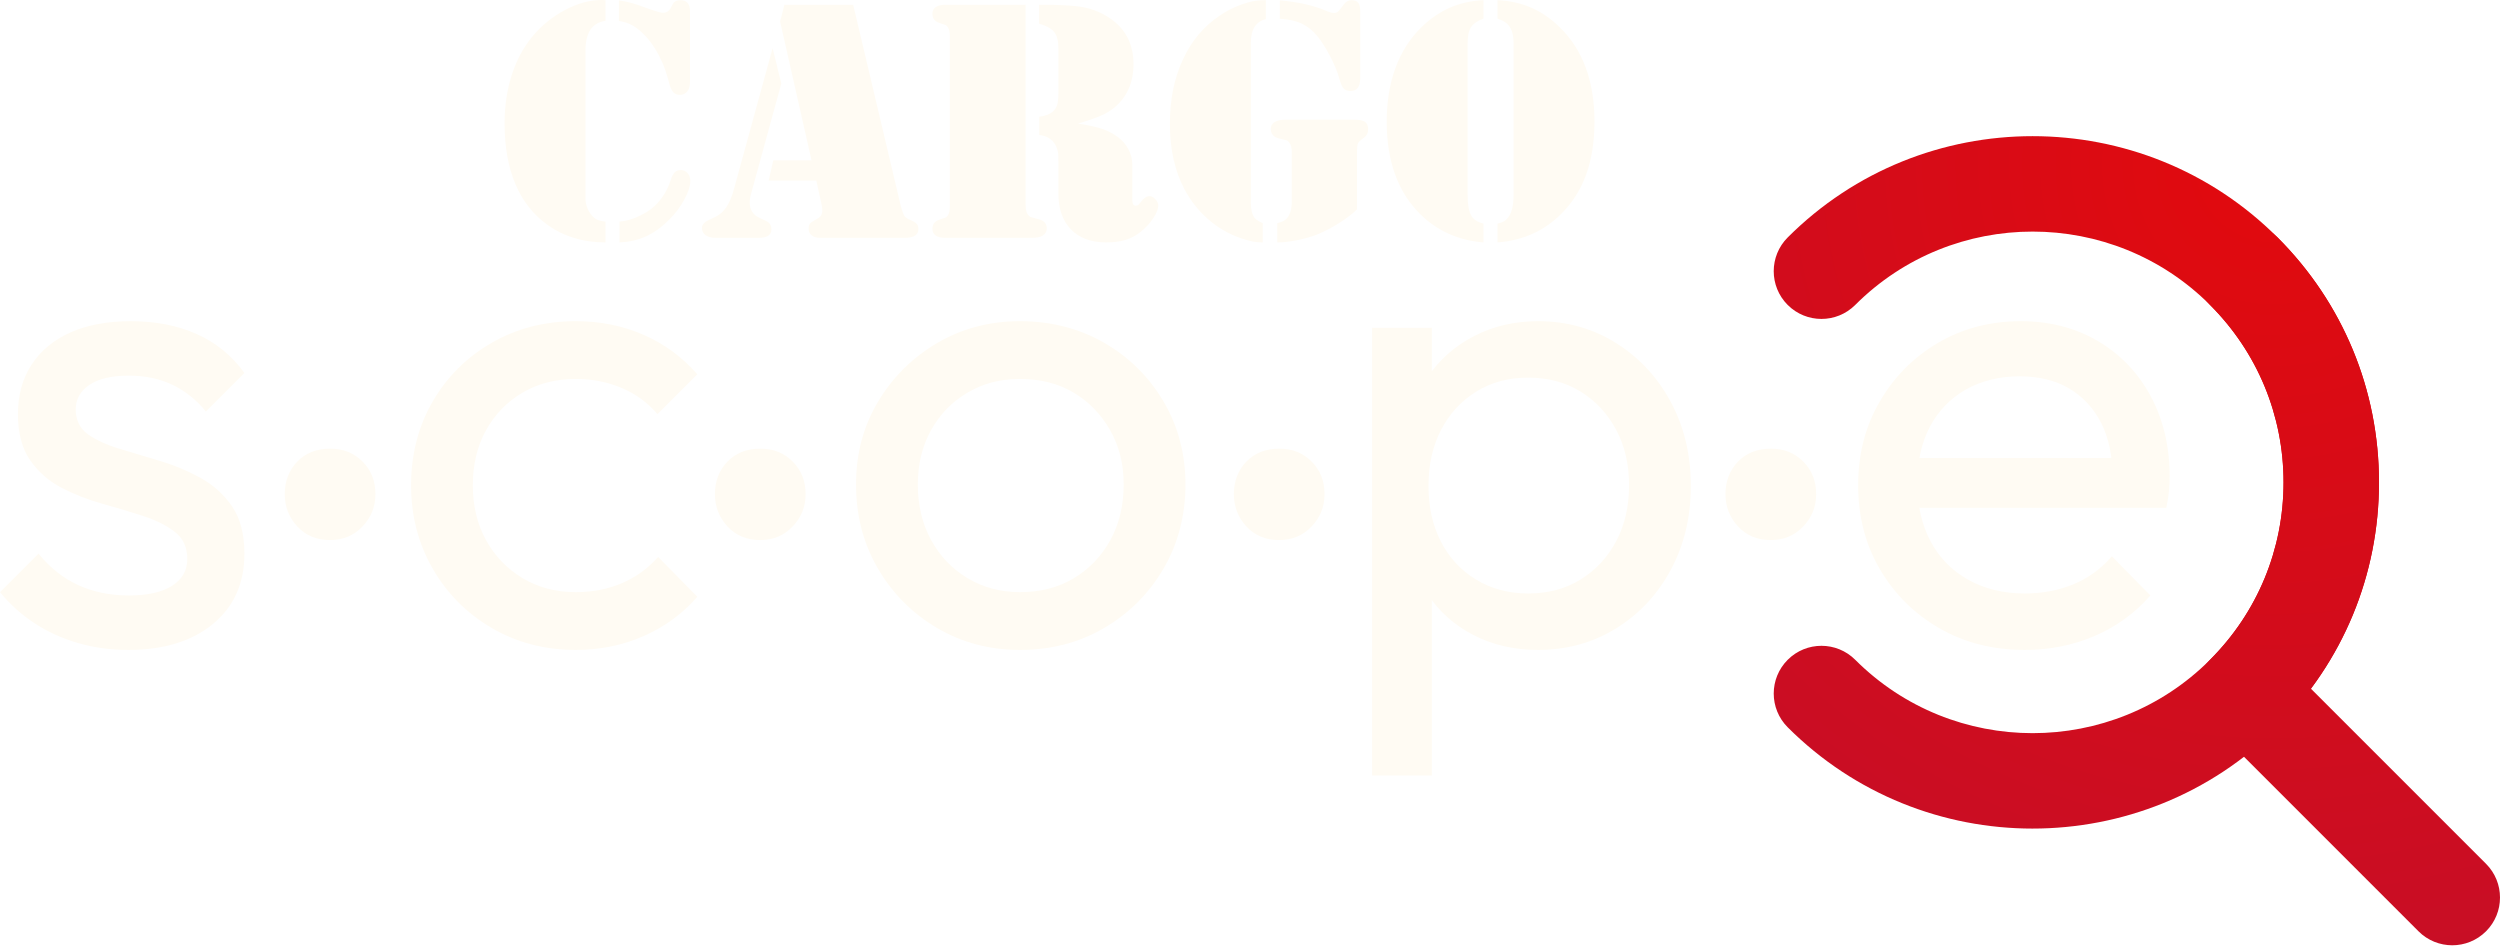
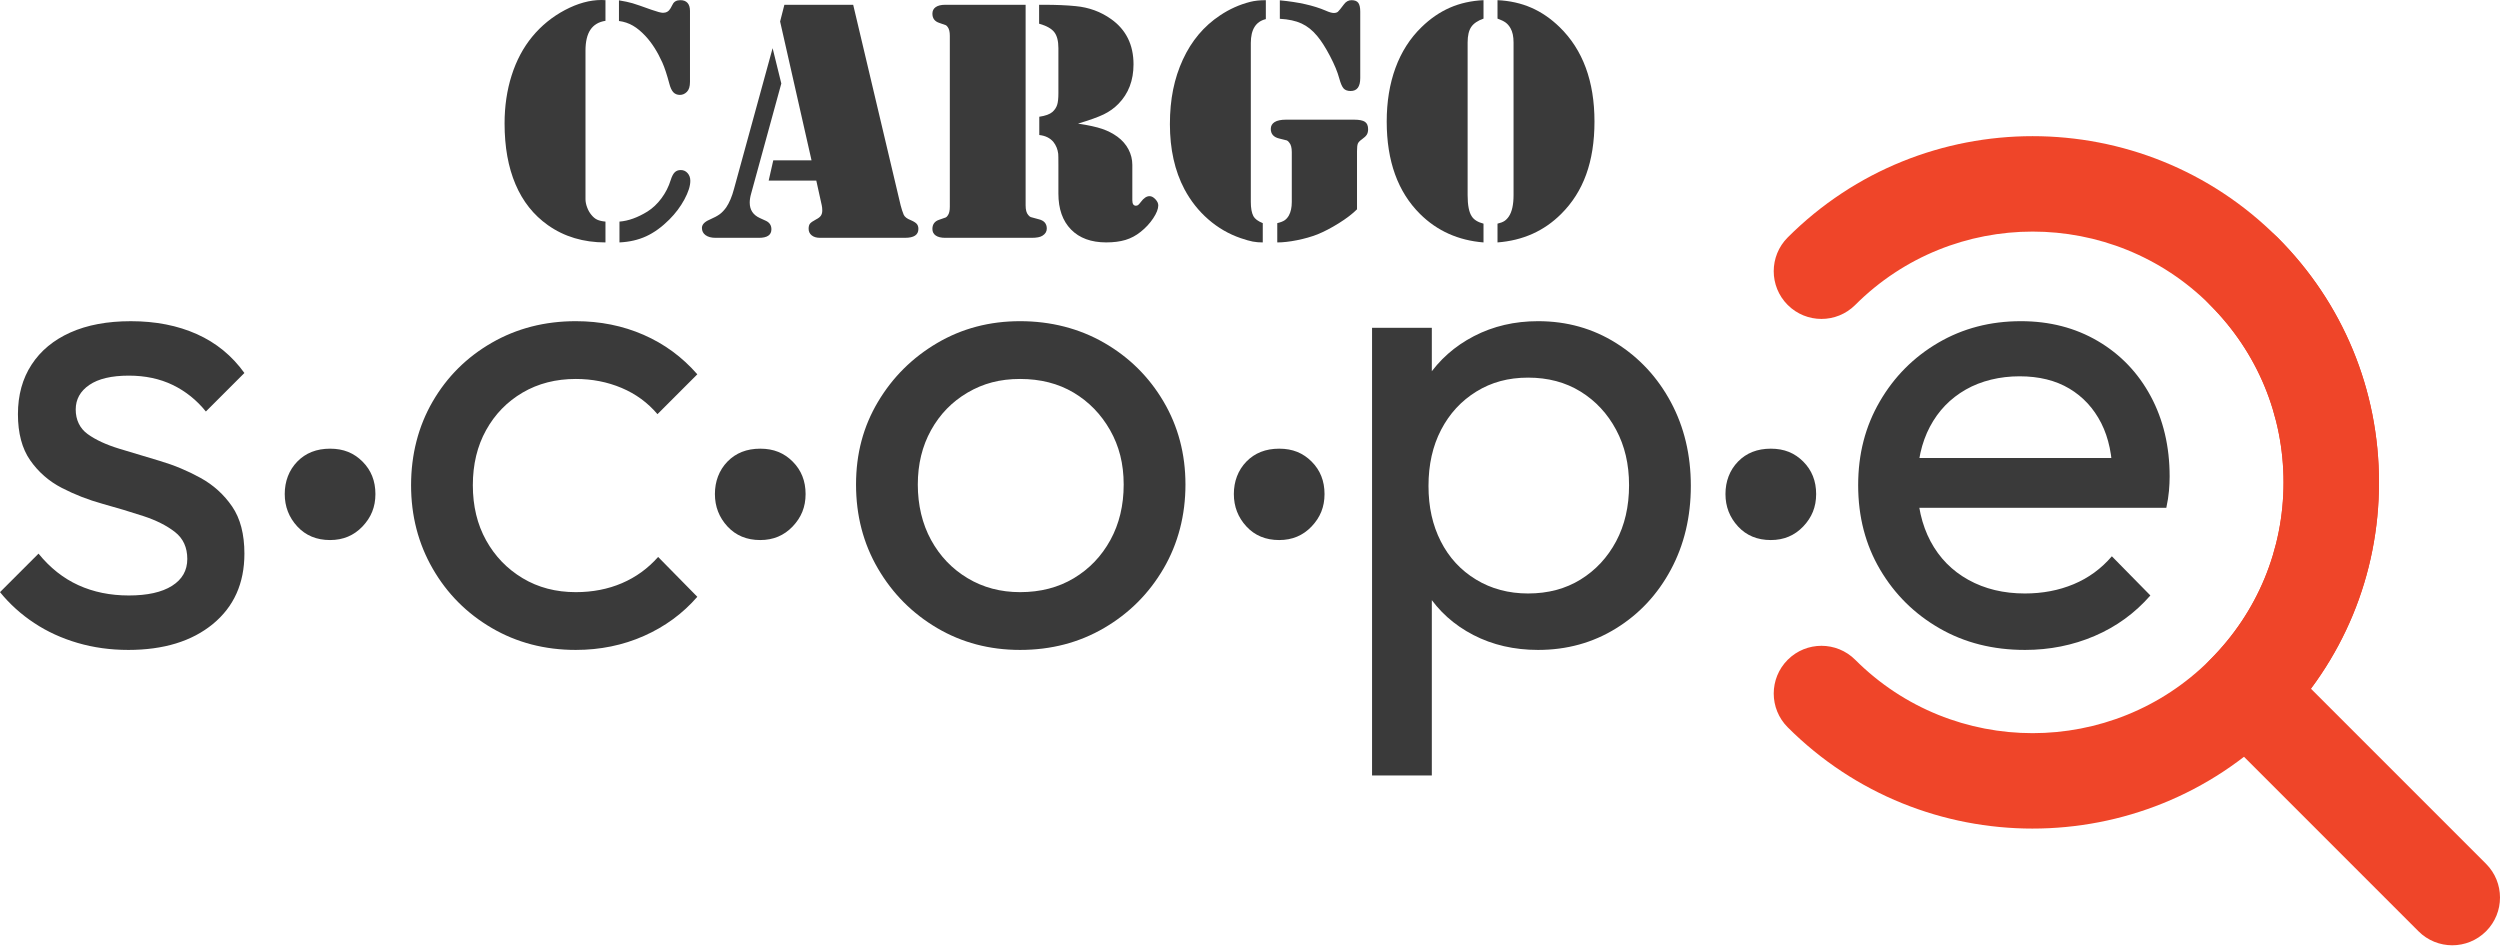
<svg xmlns="http://www.w3.org/2000/svg" xmlns:xlink="http://www.w3.org/1999/xlink" id="Capa_2" data-name="Capa 2" viewBox="0 0 3297.93 1246.99">
  <defs>
    <style>
      .cls-1 {
        fill: url(#Degradado_sin_nombre_92-3);
      }

      .cls-2 {
        fill: url(#Degradado_sin_nombre_92-9);
      }

      .cls-3 {
        fill: url(#Degradado_sin_nombre_92-12);
      }

      .cls-4 {
        fill: url(#Degradado_sin_nombre_92-4);
      }

      .cls-5 {
        fill: url(#Degradado_sin_nombre_92-6);
      }

      .cls-6 {
        fill: url(#Degradado_sin_nombre_92-7);
      }

      .cls-7 {
        fill: url(#Degradado_sin_nombre_92-11);
      }

      .cls-8 {
        fill: url(#Degradado_sin_nombre_92-13);
      }

      .cls-9 {
        fill: url(#Degradado_sin_nombre_92);
      }

      .cls-10 {
        fill: url(#Degradado_sin_nombre_105);
      }

      .cls-11 {
        fill: url(#Degradado_sin_nombre_92-5);
      }

      .cls-12 {
        fill: url(#Degradado_sin_nombre_105-2);
      }

      .cls-13 {
        fill: url(#Degradado_sin_nombre_92-14);
      }

      .cls-14 {
        fill: url(#Degradado_sin_nombre_92-8);
      }

      .cls-15 {
        fill: url(#Degradado_sin_nombre_92-10);
      }

      .cls-16 {
        fill: url(#Degradado_sin_nombre_105-3);
      }

      .cls-17 {
        fill: url(#Degradado_sin_nombre_92-2);
      }
    </style>
    <radialGradient id="Degradado_sin_nombre_92" data-name="Degradado sin nombre 92" cx="2063.88" cy="-53.49" fx="2063.88" fy="-53.49" r="2187.6" gradientUnits="userSpaceOnUse">
-       <stop offset="0" stop-color="#FFFBF3" />
-       <stop offset=".99" stop-color="#FFFBF3" />
+       <stop offset="0" stop-color="#3A3A3A" />
+       <stop offset=".99" stop-color="#3A3A3A" />
    </radialGradient>
    <radialGradient id="Degradado_sin_nombre_92-2" data-name="Degradado sin nombre 92" cx="2063.88" fx="2063.88" r="2187.6" xlink:href="#Degradado_sin_nombre_92" />
    <radialGradient id="Degradado_sin_nombre_92-3" data-name="Degradado sin nombre 92" cx="2063.88" fx="2063.88" r="2187.6" xlink:href="#Degradado_sin_nombre_92" />
    <radialGradient id="Degradado_sin_nombre_92-4" data-name="Degradado sin nombre 92" cx="2063.88" cy="-53.49" fx="2063.88" fy="-53.49" r="2187.6" xlink:href="#Degradado_sin_nombre_92" />
    <radialGradient id="Degradado_sin_nombre_92-5" data-name="Degradado sin nombre 92" cx="2063.88" fx="2063.88" r="2187.6" xlink:href="#Degradado_sin_nombre_92" />
    <radialGradient id="Degradado_sin_nombre_92-6" data-name="Degradado sin nombre 92" cx="2063.88" cy="-53.49" fx="2063.88" fy="-53.49" r="2187.6" xlink:href="#Degradado_sin_nombre_92" />
    <radialGradient id="Degradado_sin_nombre_92-7" data-name="Degradado sin nombre 92" cx="2063.88" cy="-53.49" fx="2063.88" fy="-53.49" r="2187.6" xlink:href="#Degradado_sin_nombre_92" />
    <radialGradient id="Degradado_sin_nombre_92-8" data-name="Degradado sin nombre 92" cx="2063.88" cy="-53.49" fx="2063.88" fy="-53.49" r="2187.6" xlink:href="#Degradado_sin_nombre_92" />
    <radialGradient id="Degradado_sin_nombre_92-9" data-name="Degradado sin nombre 92" cx="2063.88" cy="-53.49" fx="2063.88" fy="-53.49" r="2187.6" xlink:href="#Degradado_sin_nombre_92" />
    <radialGradient id="Degradado_sin_nombre_105" data-name="Degradado sin nombre 105" cx="2998.08" cy="217.29" fx="2998.08" fy="217.29" r="1145.41" gradientUnits="userSpaceOnUse">
-       <stop offset="0" stop-color="#e20a0d" />
-       <stop offset="1" stop-color="#c60e27" />
+       <stop offset="0" stop-color="#EF4529" />
+       <stop offset="1" stop-color="#EF4529" />
    </radialGradient>
    <radialGradient id="Degradado_sin_nombre_105-2" data-name="Degradado sin nombre 105" cy="217.29" fy="217.29" r="1145.41" xlink:href="#Degradado_sin_nombre_105" />
    <radialGradient id="Degradado_sin_nombre_105-3" data-name="Degradado sin nombre 105" cx="2998.08" cy="217.29" fx="2998.08" fy="217.29" r="1145.41" xlink:href="#Degradado_sin_nombre_105" />
    <radialGradient id="Degradado_sin_nombre_92-10" data-name="Degradado sin nombre 92" cx="2063.88" cy="-53.49" fx="2063.88" fy="-53.49" r="2187.6" xlink:href="#Degradado_sin_nombre_92" />
    <radialGradient id="Degradado_sin_nombre_92-11" data-name="Degradado sin nombre 92" cx="2063.88" cy="-53.49" fx="2063.88" fy="-53.49" r="2187.6" xlink:href="#Degradado_sin_nombre_92" />
    <radialGradient id="Degradado_sin_nombre_92-12" data-name="Degradado sin nombre 92" cx="2063.88" cy="-53.49" fx="2063.88" fy="-53.49" r="2187.6" xlink:href="#Degradado_sin_nombre_92" />
    <radialGradient id="Degradado_sin_nombre_92-13" data-name="Degradado sin nombre 92" cx="2063.88" cy="-53.49" fx="2063.88" fy="-53.49" r="2187.6" xlink:href="#Degradado_sin_nombre_92" />
    <radialGradient id="Degradado_sin_nombre_92-14" data-name="Degradado sin nombre 92" cx="2063.88" cy="-53.49" fx="2063.88" fy="-53.49" r="2187.6" xlink:href="#Degradado_sin_nombre_92" />
  </defs>
  <g id="Capa_1-2" data-name="Capa 1">
    <g>
      <g>
        <path class="cls-9" d="M169.09,857.36c-23.37,0-45.56-3.06-66.58-9.2-21.03-6.13-40.17-14.89-57.38-26.28-17.24-11.39-32.28-24.97-45.12-40.74l50.81-50.81c15.19,18.7,32.7,32.57,52.57,41.62,19.85,9.06,42.06,13.58,66.58,13.58s43.51-4.23,56.95-12.7c13.43-8.46,20.15-20.29,20.15-35.49s-5.41-27.01-16.21-35.48c-10.82-8.46-24.68-15.47-41.62-21.03-16.95-5.54-34.91-10.95-53.88-16.2-18.99-5.26-36.95-12.27-53.88-21.03-16.95-8.76-30.81-20.88-41.62-36.35-10.81-15.47-16.2-35.77-16.2-60.89s5.98-46.87,17.96-65.27c11.96-18.4,29.05-32.55,51.25-42.49,22.19-9.93,48.76-14.89,79.72-14.89,32.7,0,61.77,5.7,87.17,17.08,25.41,11.39,46.28,28.48,62.64,51.25l-50.81,50.81c-12.27-15.19-26.87-26.86-43.8-35.05-16.95-8.18-36.22-12.27-57.82-12.27-22.78,0-40.17,4.09-52.13,12.27-11.98,8.19-17.96,18.99-17.96,32.42s5.26,24.83,15.77,32.41c10.51,7.6,24.38,14.02,41.62,19.28,17.22,5.26,35.18,10.66,53.88,16.21,18.69,5.55,36.5,13,53.44,22.34,16.93,9.35,30.81,21.91,41.62,37.67,10.8,15.77,16.21,36.51,16.21,62.2,0,39.14-13.88,70.09-41.62,92.87-27.74,22.78-64.98,34.17-111.7,34.17Z" />
        <path class="cls-17" d="M759.56,857.36c-40.89,0-77.84-9.63-110.83-28.91-33-19.28-59-45.41-77.97-78.41-18.99-32.99-28.48-69.65-28.48-109.95s9.49-77.67,28.48-110.39c18.97-32.71,44.97-58.55,77.97-77.54,32.99-18.97,69.94-28.47,110.83-28.47,32.11,0,61.9,5.99,89.36,17.96,27.45,11.98,51.1,29.35,70.96,52.13l-52.57,52.57c-12.86-15.18-28.62-26.72-47.31-34.61-18.69-7.88-38.85-11.83-60.45-11.83-26.29,0-49.66,5.99-70.09,17.96-20.45,11.98-36.51,28.48-48.19,49.5-11.69,21.03-17.52,45.27-17.52,72.72s5.83,51.69,17.52,72.72c11.68,21.02,27.74,37.67,48.19,49.93,20.44,12.27,43.8,18.4,70.09,18.4,22.19,0,42.49-3.94,60.89-11.83,18.4-7.88,34.31-19.41,47.75-34.61l51.69,52.57c-19.28,22.2-42.79,39.42-70.53,51.69-27.74,12.27-57.68,18.4-89.8,18.4Z" />
        <path class="cls-1" d="M1345.66,857.36c-40.3,0-76.81-9.63-109.51-28.91-32.72-19.28-58.7-45.41-77.98-78.41-19.27-32.99-28.91-69.94-28.91-110.83s9.64-76.66,28.91-109.08c19.28-32.42,45.26-58.26,77.98-77.53,32.7-19.27,69.21-28.91,109.51-28.91s77.83,9.5,110.83,28.47c32.99,18.99,59.14,44.83,78.42,77.54,19.27,32.72,28.91,69.21,28.91,109.51s-9.64,77.83-28.91,110.83c-19.28,33-45.42,59.13-78.42,78.41-33,19.28-69.95,28.91-110.83,28.91ZM1345.66,781.14c26.86,0,50.52-6.13,70.96-18.4,20.44-12.27,36.5-29.04,48.19-50.37,11.68-21.32,17.52-45.69,17.52-73.15s-5.99-50.81-17.96-71.85c-11.98-21.02-28.04-37.52-48.19-49.5-20.14-11.96-43.67-17.96-70.52-17.96s-48.77,5.99-69.21,17.96c-20.45,11.98-36.51,28.48-48.19,49.5-11.69,21.03-17.52,44.98-17.52,71.85s5.83,51.84,17.52,73.15c11.68,21.33,27.74,38.11,48.19,50.37,20.44,12.27,43.51,18.4,69.21,18.4Z" />
        <path class="cls-4" d="M1809.97,1022.95V432.45h78.85v109.51l-14.89,100.75,14.89,101.63v278.6h-78.85ZM2028.99,857.36c-31.54,0-60.01-6.57-85.42-19.71-25.41-13.14-45.71-31.39-60.89-54.76-15.19-23.35-23.65-49.94-25.41-79.72v-125.29c1.75-30.36,10.36-57.08,25.85-80.16,15.47-23.06,35.92-41.18,61.33-54.32,25.41-13.14,53.58-19.71,84.55-19.71,37.96,0,72.28,9.64,102.94,28.91,30.66,19.28,54.76,45.27,72.28,77.98,17.52,32.72,26.28,69.51,26.28,110.39s-8.76,77.69-26.28,110.39c-17.52,32.72-41.62,58.56-72.28,77.53-30.66,18.99-64.98,28.47-102.94,28.47ZM2015.85,782.89c26.28,0,49.34-6.13,69.21-18.4,19.85-12.27,35.48-29.05,46.87-50.37,11.39-21.32,17.08-46,17.08-74.03s-5.7-51.83-17.08-73.15c-11.39-21.32-27.03-38.11-46.87-50.38-19.87-12.26-42.93-18.4-69.21-18.4s-48.49,6.14-68.34,18.4c-19.87,12.27-35.34,29.06-46.43,50.38-11.1,21.32-16.65,45.99-16.65,74.03s5.39,51.84,16.21,73.16c10.8,21.32,26.28,38.11,46.43,50.37,20.15,12.27,43.07,18.4,68.78,18.4Z" />
        <path class="cls-11" d="M2671.15,857.36c-42.06,0-79.59-9.48-112.58-28.47-33.01-18.97-59.14-44.82-78.42-77.53-19.27-32.7-28.91-69.79-28.91-111.27s9.49-77.67,28.48-110.39c18.97-32.71,44.68-58.55,77.09-77.54,32.42-18.97,68.78-28.47,109.08-28.47,37.96,0,71.84,8.76,101.63,26.28,29.78,17.52,53,41.76,69.64,72.72,16.65,30.96,24.97,66.3,24.97,106,0,5.85-.3,12.13-.88,18.84-.59,6.73-1.75,14.17-3.5,22.35h-351.32v-65.71h309.26l-28.91,25.41c0-28.04-4.97-51.83-14.89-71.4-9.94-19.56-23.96-34.74-42.05-45.56-18.11-10.8-40.02-16.21-65.71-16.21s-50.53,5.85-70.96,17.52c-20.46,11.69-36.22,28.04-47.31,49.07-11.1,21.02-16.64,45.86-16.64,74.47s5.83,54.76,17.52,76.66c11.68,21.9,28.32,38.85,49.93,50.81,21.6,11.98,46.44,17.96,74.47,17.96,23.35,0,44.81-4.08,64.39-12.27,19.56-8.17,36.36-20.44,50.38-36.79l50.81,51.69c-20.46,23.37-44.98,41.18-73.59,53.44-28.62,12.27-59.29,18.4-91.99,18.4Z" />
      </g>
      <path class="cls-5" d="M435.43,712.42c-17.8,0-32.21-5.98-43.25-17.94-11.04-11.97-16.56-26.23-16.56-42.79s5.52-31.43,16.56-42.79c11.04-11.35,25.45-17.02,43.25-17.02s31.43,5.68,42.79,17.02c11.35,11.36,17.02,25.62,17.02,42.79s-5.68,30.82-17.02,42.79c-11.36,11.96-25.62,17.94-42.79,17.94Z" />
      <path class="cls-6" d="M1002.9,712.42c-17.8,0-32.21-5.98-43.25-17.94-11.04-11.97-16.56-26.23-16.56-42.79s5.52-31.43,16.56-42.79c11.04-11.35,25.45-17.02,43.25-17.02s31.43,5.68,42.79,17.02c11.35,11.36,17.02,25.62,17.02,42.79s-5.68,30.82-17.02,42.79c-11.36,11.96-25.62,17.94-42.79,17.94Z" />
      <path class="cls-14" d="M1687.47,712.42c-17.8,0-32.21-5.98-43.25-17.94-11.04-11.97-16.56-26.23-16.56-42.79s5.52-31.43,16.56-42.79c11.04-11.35,25.45-17.02,43.25-17.02s31.43,5.68,42.79,17.02c11.35,11.36,17.02,25.62,17.02,42.79s-5.68,30.82-17.02,42.79c-11.36,11.96-25.62,17.94-42.79,17.94Z" />
      <path class="cls-2" d="M2336,712.42c-17.8,0-32.21-5.98-43.25-17.94-11.04-11.97-16.56-26.23-16.56-42.79s5.52-31.43,16.56-42.79c11.04-11.35,25.45-17.02,43.25-17.02s31.43,5.68,42.79,17.02c11.35,11.36,17.02,25.62,17.02,42.79s-5.68,30.82-17.02,42.79c-11.36,11.96-25.62,17.94-42.79,17.94Z" />
      <path class="cls-10" d="M2681.39,1093.04c-117.02.01-234-44.53-323.09-133.61-24.59-24.59-24.59-64.47,0-89.06,24.6-24.58,64.46-24.58,89.06,0,129.05,129.05,339.02,129.05,468.07,0,62.52-62.51,96.95-145.63,96.95-234.04s-34.43-171.53-96.95-234.04c-24.59-24.59-24.59-64.47,0-89.06,24.6-24.58,64.46-24.58,89.06,0,86.3,86.3,133.83,201.05,133.83,323.1s-47.53,236.79-133.83,323.09c-89.07,89.06-206.1,133.61-323.09,133.61Z" />
      <path class="cls-12" d="M2959.95,977.87c-16.12,0-32.23-6.15-44.53-18.44-24.59-24.59-24.59-64.47,0-89.06,62.52-62.51,96.95-145.63,96.95-234.04s-34.43-171.52-96.95-234.04c-129.05-129.05-339.02-129.05-468.07,0-24.6,24.58-64.46,24.58-89.06,0-24.59-24.59-24.59-64.47,0-89.06,178.15-178.15,468.03-178.15,646.18,0,86.3,86.3,133.83,201.05,133.83,323.09s-47.53,236.8-133.83,323.1c-12.3,12.29-28.42,18.44-44.53,18.44Z" />
      <path class="cls-16" d="M3234.96,1246.99c-16.12,0-32.23-6.15-44.53-18.44l-236.92-236.92c-24.59-24.59-24.59-64.47,0-89.06,24.6-24.58,64.46-24.58,89.06,0l236.92,236.92c24.59,24.59,24.59,64.47,0,89.06-12.3,12.29-28.41,18.44-44.53,18.44Z" />
      <g>
        <path class="cls-15" d="M798.71.22v27.25c-8.86,1.35-15.46,5.26-19.82,11.72-4.36,6.45-6.53,15.69-6.53,27.7v195.71c0,3.46.71,7.09,2.14,10.92,1.42,3.83,3.26,7.09,5.52,9.8,2.4,3,4.96,5.15,7.66,6.42,2.71,1.28,6.38,2.14,11.04,2.59v27.47c-29.13,0-54.43-7.58-75.9-22.75-18.92-13.36-33.19-31.34-42.79-53.94-9.61-22.59-14.41-49.36-14.41-80.29,0-22.67,3.11-43.8,9.34-63.4,6.23-19.59,15.28-36.6,27.14-51.01,12.01-14.56,26.38-26.27,43.13-35.14,16.74-8.86,32.84-13.28,48.31-13.28l5.18.22ZM816.51,27.7V.45c7.35,1.2,13.32,2.48,17.9,3.83,4.58,1.35,12.87,4.2,24.88,8.56,7.66,2.7,12.76,4.05,15.32,4.05,4.36,0,7.66-1.95,9.91-5.86l2.93-5.41c1.81-3.6,5.18-5.41,10.14-5.41,4.05,0,7.17,1.2,9.35,3.61,2.17,2.4,3.27,5.94,3.27,10.58v93.69c0,6.01-1.35,10.36-4.06,13.06-2.7,2.71-5.78,4.05-9.23,4.05s-6.5-1.16-8.67-3.49c-2.17-2.32-3.94-6.12-5.29-11.37-3.16-11.86-6.23-21.17-9.24-27.93-6.46-14.27-13.81-25.82-22.07-34.68-5.55-6.01-11.11-10.62-16.66-13.85-5.56-3.23-11.72-5.3-18.47-6.19ZM817.18,319.8v-27.47c11.71-.9,24.02-5.33,36.94-13.29,6.91-4.36,13.06-10.17,18.47-17.46,5.41-7.28,9.46-15.27,12.16-23.98,1.5-4.8,3.26-8.22,5.3-10.25,2.03-2.03,4.69-3.04,7.99-3.04,3.6,0,6.6,1.35,9,4.06,2.4,2.7,3.61,6.08,3.61,10.13,0,6.76-2.59,14.94-7.77,24.55-5.18,9.61-11.83,18.47-19.93,26.57-9.91,9.91-20.09,17.27-30.52,22.07-10.43,4.8-22.18,7.5-35.25,8.1Z" />
        <path class="cls-7" d="M1019.2,63.51l11.49,46.62-39.87,145.49c-1.2,4.21-1.8,8.11-1.8,11.72,0,9.46,4.43,16.22,13.29,20.27l7.88,3.61c4.95,2.25,7.43,6.01,7.43,11.26,0,7.51-5.48,11.26-16.44,11.26h-57.21c-5.55,0-9.94-1.16-13.17-3.49-3.23-2.33-4.84-5.52-4.84-9.57,0-4.35,3.3-7.96,9.91-10.81,6.16-2.71,10.7-5.14,13.63-7.32,2.93-2.17,5.74-5.14,8.45-8.89,4.2-6.16,7.66-14.34,10.36-24.55l50.9-185.58ZM1034.74,6.3h90.76l62.61,264.63c1.2,4.66,2.55,8.78,4.05,12.39,1.35,2.85,4.36,5.18,9.01,6.98,3.9,1.65,6.6,3.3,8.1,4.95,1.5,1.65,2.25,3.9,2.25,6.76,0,7.81-5.85,11.71-17.57,11.71h-112.38c-4.51,0-8.11-1.09-10.81-3.26-2.71-2.17-4.05-5.07-4.05-8.67,0-3,.6-5.26,1.8-6.76,1.2-1.5,3.9-3.38,8.1-5.63,3-1.5,5.11-3.15,6.31-4.95,1.2-1.8,1.8-4.05,1.8-6.76,0-2.55-.23-4.8-.67-6.76l-7.21-32.66h-62.83l6.08-26.8h50.45l-41.44-183.1,5.63-22.07Z" />
        <path class="cls-3" d="M1352.97,6.3v264.63c0,5.86,1.13,10.07,3.38,12.62,1.2,1.5,2.32,2.44,3.38,2.82,1.05.38,4.51,1.31,10.36,2.82,7.21,1.65,10.81,5.78,10.81,12.38,0,3.91-1.95,7.06-5.85,9.46-2.85,1.81-7.59,2.71-14.19,2.71h-113.97c-5.41,0-9.57-1.02-12.5-3.04-2.93-2.03-4.39-4.91-4.39-8.67,0-6.16,3-10.21,9.01-12.16,4.95-1.65,7.84-2.67,8.67-3.04.82-.37,1.69-1.24,2.59-2.59,1.81-2.4,2.71-6.23,2.71-11.48V47.29c0-5.26-.9-9.08-2.71-11.48-.9-1.35-1.77-2.21-2.59-2.59-.83-.38-3.72-1.39-8.67-3.04-6.01-1.95-9.01-6.01-9.01-12.16,0-3.75,1.46-6.64,4.39-8.67,2.93-2.03,7.09-3.04,12.5-3.04h106.08ZM1422.11,163.06c13.81,2.1,24.44,4.43,31.87,6.98,7.44,2.56,14.15,6.01,20.16,10.36,6.31,4.65,11.15,10.21,14.53,16.66,3.37,6.46,5.06,13.29,5.06,20.49v46.63c0,4.8,1.58,7.2,4.73,7.2,1.2,0,2.21-.34,3.04-1.02.82-.67,1.99-1.99,3.49-3.94,3.75-5.11,7.58-7.66,11.48-7.66,2.56,0,5.11,1.35,7.66,4.05,2.56,2.7,3.83,5.41,3.83,8.1,0,4.66-2.22,10.32-6.64,17-4.43,6.69-9.95,12.65-16.56,17.9-6.16,4.96-12.84,8.52-20.04,10.7-7.21,2.17-15.69,3.26-25.45,3.26-19.82,0-35.28-5.66-46.39-17-11.11-11.34-16.67-27.14-16.67-47.41v-37.84c0-8.4-.08-13.28-.23-14.64-.75-6.01-2.85-11.19-6.3-15.54-4.36-5.25-10.58-8.33-18.69-9.23v-24.1c8.11-1.2,13.89-3.3,17.34-6.3,3-2.71,5.07-5.78,6.19-9.24,1.13-3.45,1.69-8.56,1.69-15.32v-59.68c0-9.46-1.84-16.51-5.52-21.17-3.68-4.65-10.32-8.34-19.93-11.04V6.3h5.85c16.67,0,30.86.6,42.57,1.8,17.41,1.66,32.95,7.36,46.62,17.11,19.67,13.97,29.5,33.86,29.5,59.68,0,21.17-6.61,38.52-19.82,52.03-5.55,5.7-12.05,10.36-19.48,13.96-7.44,3.6-18.73,7.66-33.9,12.16Z" />
        <path class="cls-8" d="M1669.86.22v25c-13.21,3.16-19.82,13.66-19.82,31.53v209.68c0,8.1,1.13,14.34,3.38,18.69,1.95,3.61,6.08,6.69,12.39,9.24v25.45c-4.81,0-9.2-.38-13.18-1.13-3.97-.75-9.27-2.25-15.87-4.5-15.77-5.41-30.04-13.66-42.79-24.78-12.76-11.11-23.28-24.4-31.53-39.86-12.76-24.17-19.14-52.78-19.14-85.81s5.7-60.36,17.11-85.13c11.41-24.77,27.78-44.22,49.1-58.33,12.31-8.25,25.52-14.19,39.63-17.79,5.86-1.5,12.76-2.25,20.72-2.25ZM1790.12,276.12c-6.01,6.01-14,12.12-23.98,18.35-9.99,6.23-19.41,11.15-28.27,14.75-8.1,3.15-17.08,5.7-26.91,7.66-9.84,1.95-18.51,2.93-26.02,2.93v-25.45c4.36-1.05,7.62-2.33,9.8-3.83,2.17-1.5,4.01-3.6,5.52-6.3,2.55-4.65,3.83-10.58,3.83-17.79v-65.77c0-5.86-1.13-10.06-3.38-12.61-1.06-1.5-2.1-2.44-3.15-2.82-1.06-.38-4.51-1.24-10.36-2.59-7.2-1.81-10.81-6.01-10.81-12.62,0-3.9,1.69-6.9,5.07-9.01,3.38-2.1,8.37-3.15,14.98-3.15h89.86c6.76,0,11.52.95,14.3,2.82,2.78,1.88,4.17,5.15,4.17,9.8,0,2.85-.56,5.22-1.69,7.09-1.13,1.88-3.19,3.86-6.19,5.97-3,2.1-4.88,4.05-5.63,5.85-.75,1.81-1.13,5.11-1.13,9.91v76.8ZM1688.32,24.77V.45c24.47,2.25,44.59,6.76,60.36,13.52,4.65,2.1,8.25,3.15,10.81,3.15,2.4,0,4.24-.56,5.52-1.69,1.28-1.13,3.86-4.32,7.77-9.57,2.71-3.75,6.08-5.63,10.14-5.63s7.17,1.17,8.89,3.5c1.73,2.33,2.59,6.19,2.59,11.6v87.61c0,11.41-4.2,17.11-12.61,17.11-4.21,0-7.32-1.13-9.35-3.38-2.03-2.25-3.94-6.68-5.74-13.28-2.25-8.41-6.3-18.21-12.16-29.39-5.85-11.19-11.48-20.01-16.89-26.46-6.16-7.51-13.06-13.02-20.72-16.55-7.66-3.53-17.19-5.59-28.6-6.19Z" />
        <path class="cls-13" d="M1957,24.55c-7.66,2.71-13.06,6.38-16.22,11.04-3.15,4.65-4.73,11.48-4.73,20.49v201.35c0,13.21,1.81,22.52,5.41,27.93,2.85,4.51,8.03,7.74,15.54,9.68v24.77c-33.33-2.7-61.26-15.24-83.78-37.61-29.28-29.13-43.91-69.74-43.91-121.84,0-26.13,3.86-49.73,11.59-70.83,7.74-21.1,19.18-39,34.35-53.71,11.56-11.26,24.02-19.82,37.39-25.68,13.36-5.85,28.15-9.15,44.37-9.91v24.33ZM1975.47,24.55V.22c16.22.76,31.04,4.06,44.48,9.91,13.43,5.86,25.93,14.42,37.5,25.68,30.62,29.88,45.94,71.39,45.94,124.54s-14.64,92.71-43.91,121.84c-22.53,22.52-50.53,35.06-84.01,37.61v-24.77c3.9-.9,6.95-2.06,9.12-3.49,2.17-1.42,4.17-3.49,5.97-6.19,4.05-6.16,6.08-15.46,6.08-27.93V56.08c0-7.96-1.35-14.26-4.06-18.92-1.8-3.15-3.94-5.63-6.41-7.43-2.48-1.8-6.05-3.52-10.7-5.18Z" />
      </g>
    </g>
  </g>
</svg>
